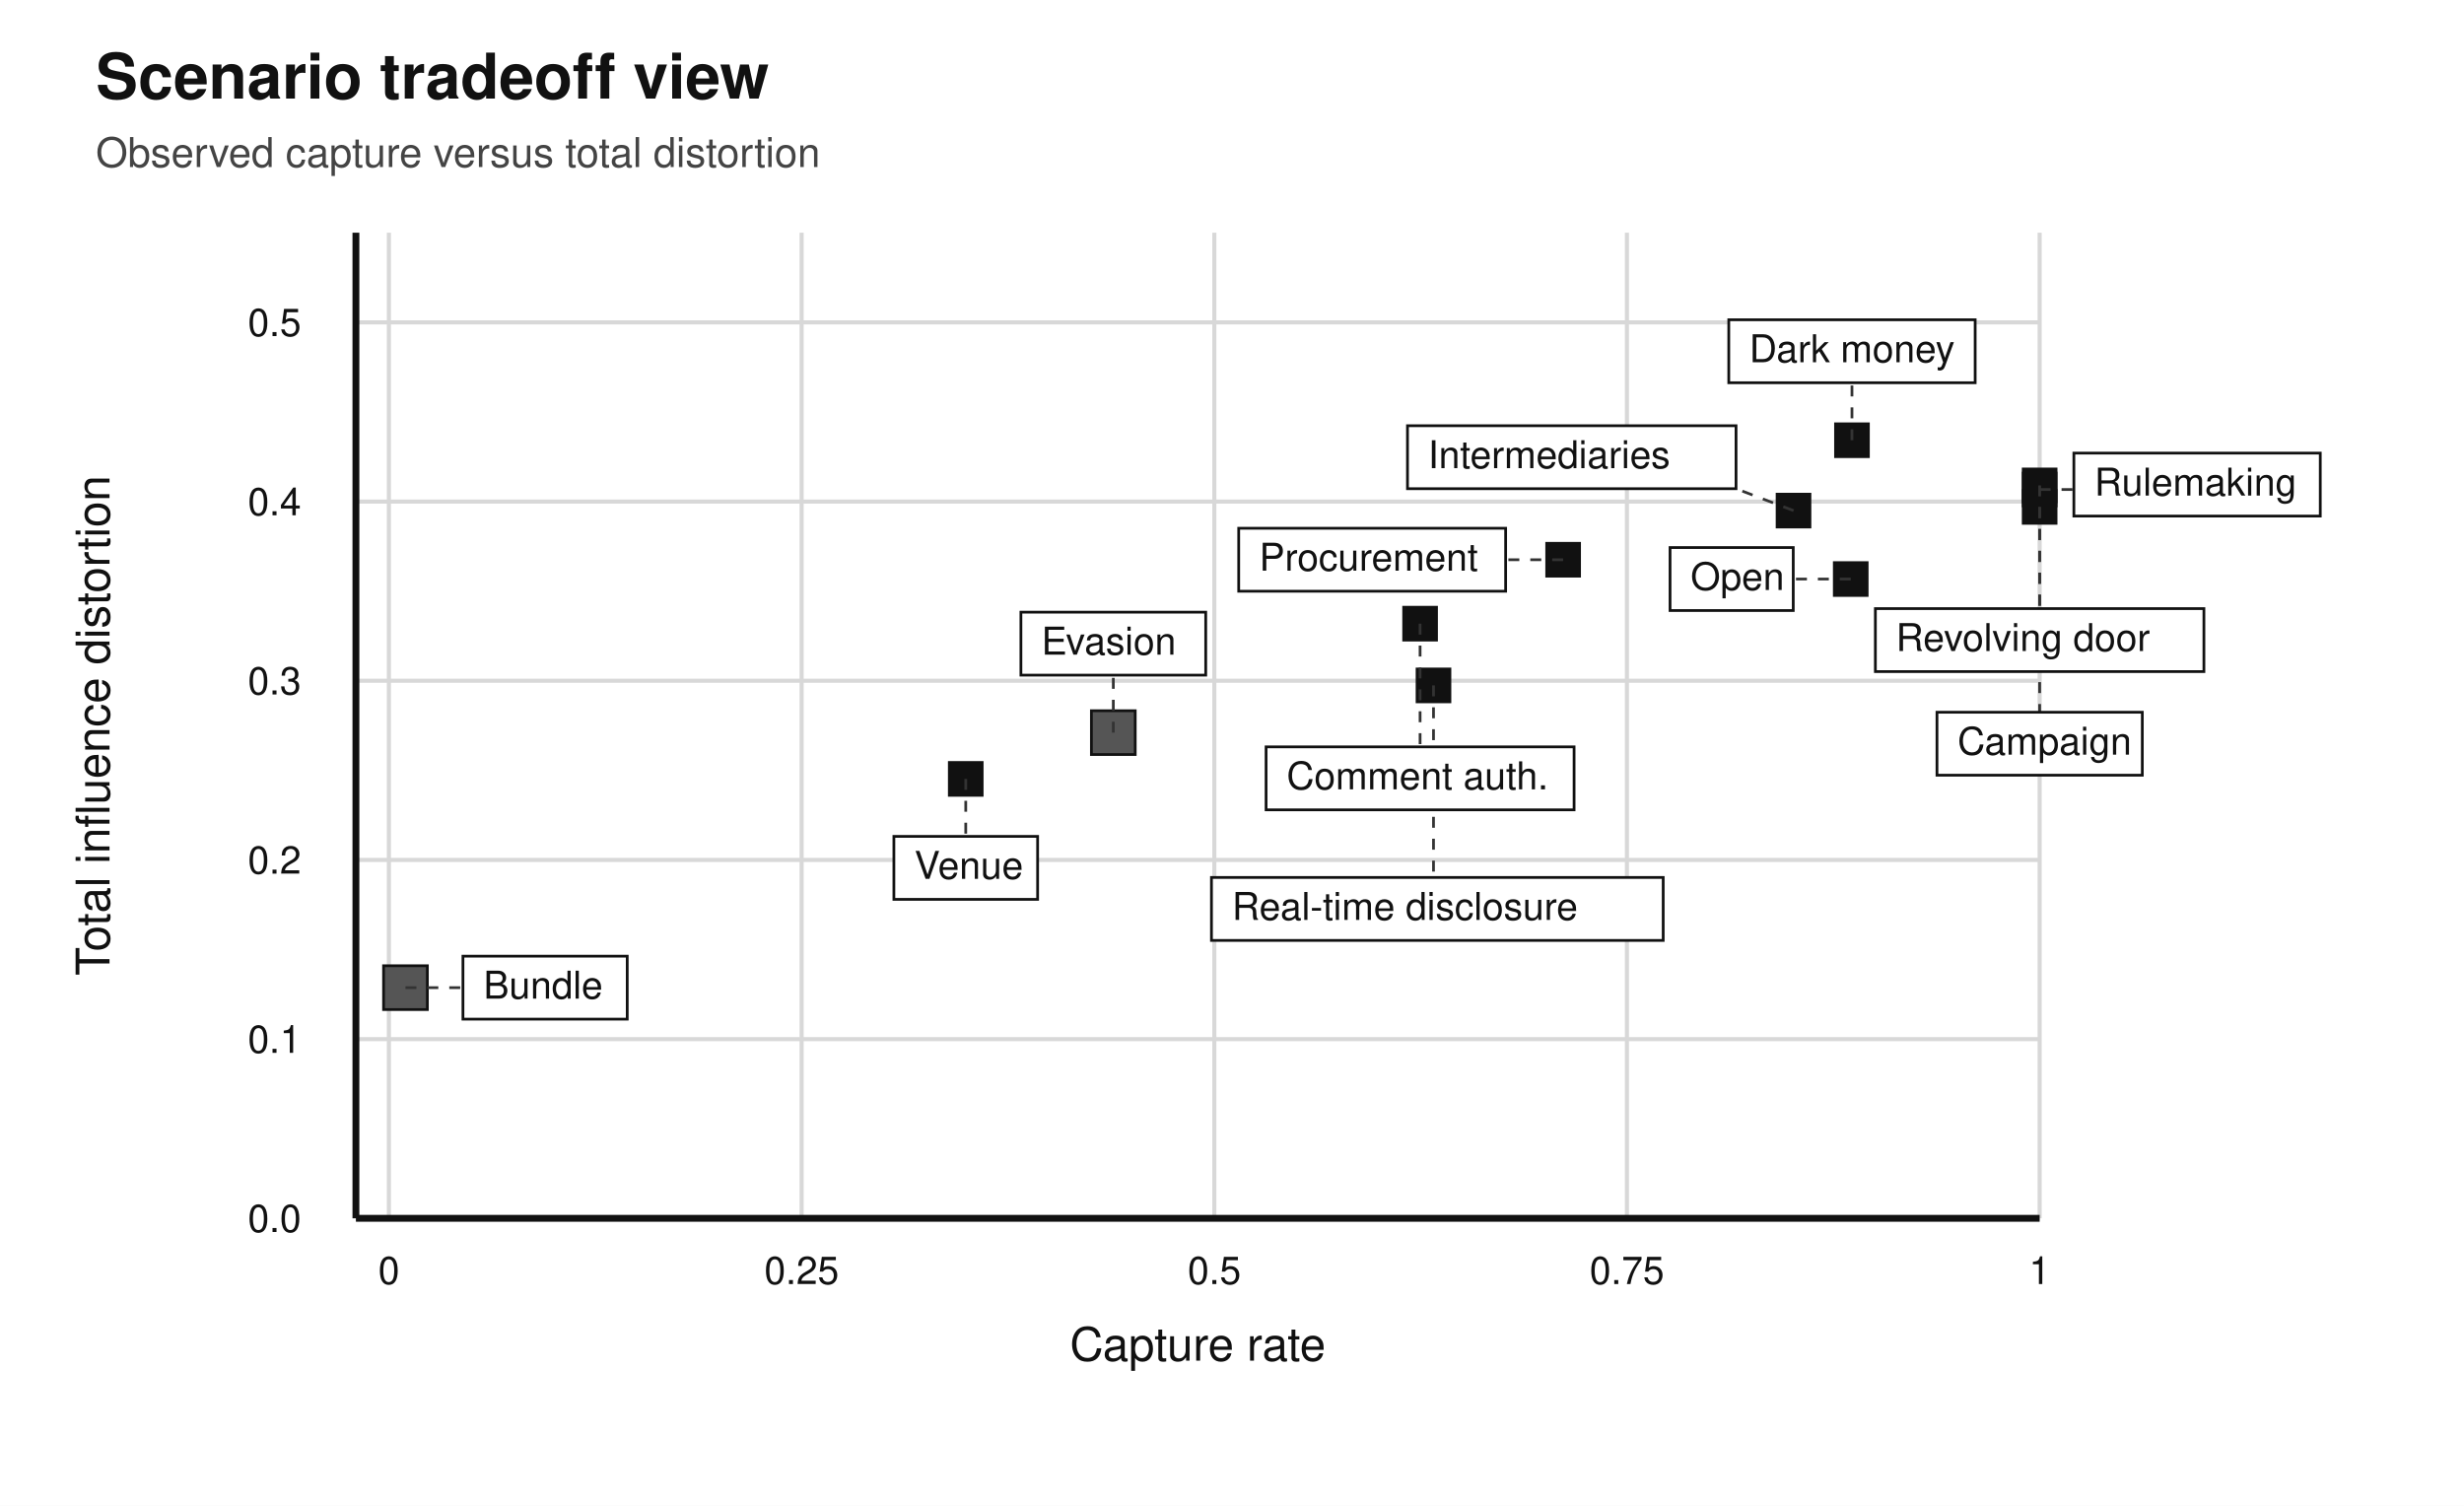
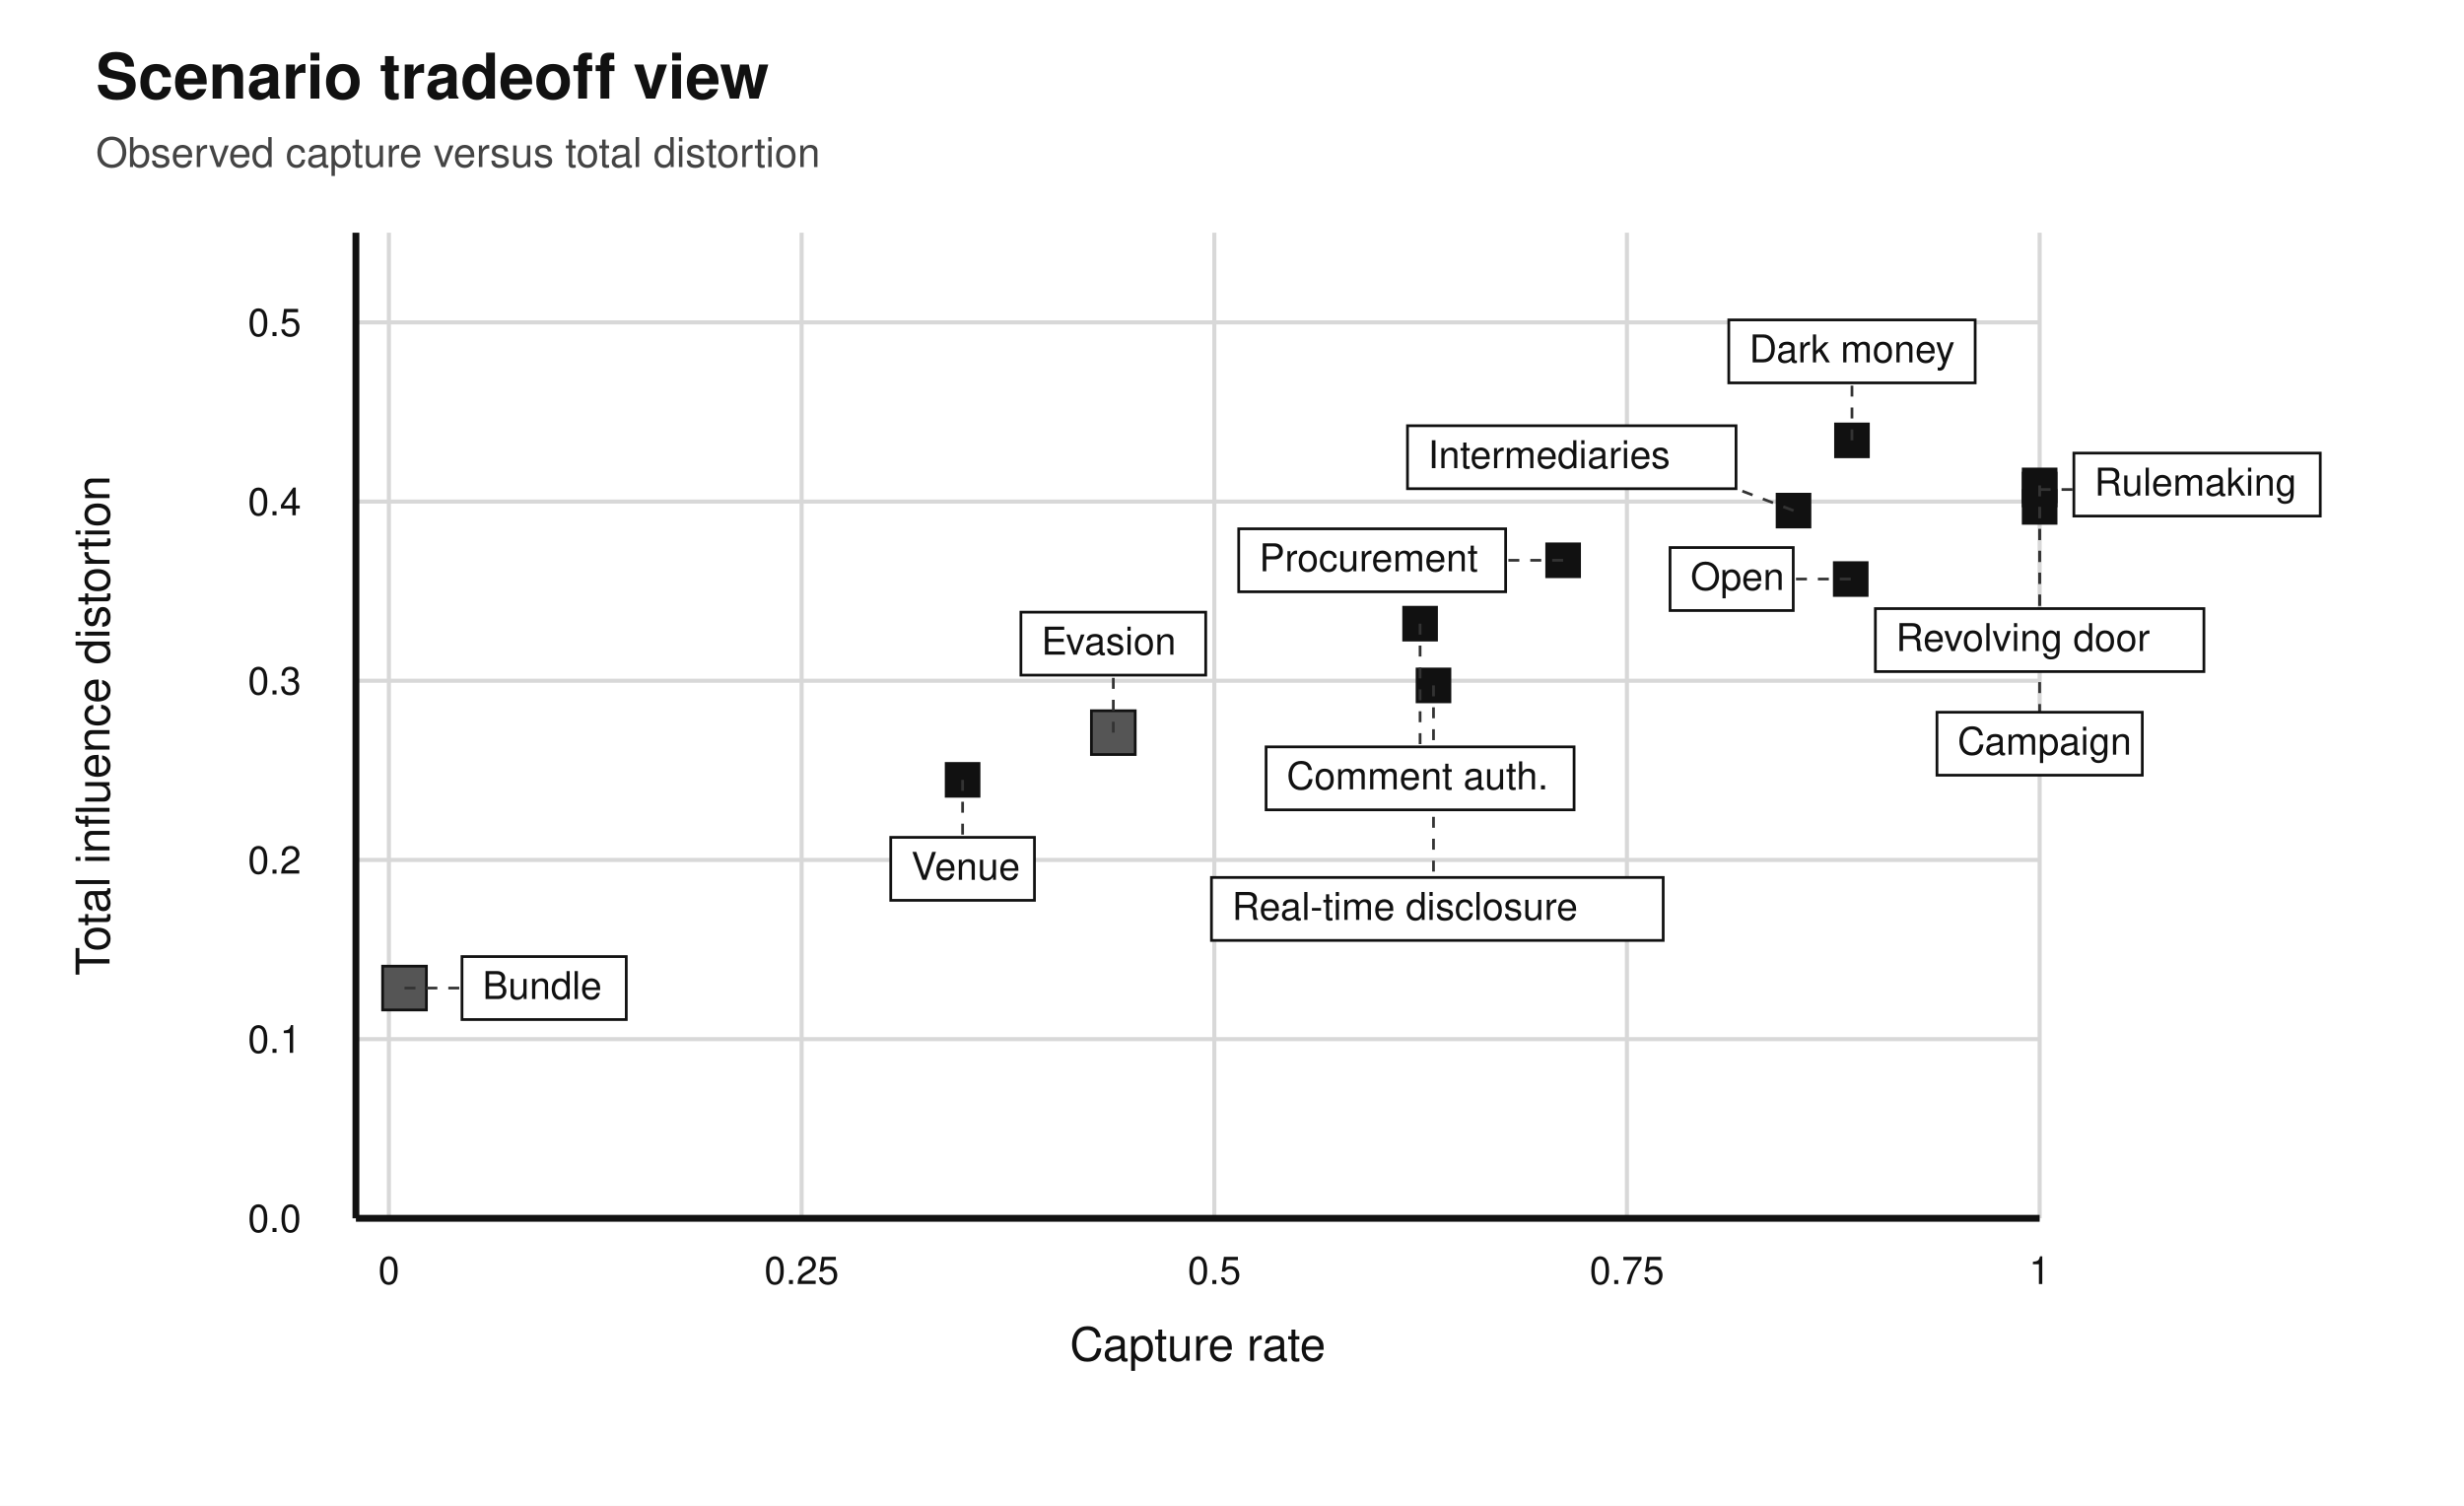
<svg xmlns="http://www.w3.org/2000/svg" width="1800px" height="1100px" viewBox="0 0 1800 1100" role="img">
  <style>
text { font-family: Helvetica, Arial, sans-serif; font-size: 34px; fill: #111; }
.title { font-size: 46px; font-weight: 700; }
.subtitle { font-size: 30px; fill: #444; }
.small, .tick, .label { font-size: 28px; }
.point-number { font-size: 22px; fill: #fff; font-weight: 700; }
.arch-title { font-size: 30px; font-weight: 700; }
.axis { stroke: #111; stroke-width: 5; fill: none; }
.grid { stroke: #d8d8d8; stroke-width: 3; fill: none; }
.segment, .point, .legend-swatch, .arch-box { stroke: #111; stroke-width: 2; }
.warning-zone { stroke: none; }
.label-box { fill: #fff; stroke: #111; stroke-width: 2; }
.leader { stroke: #333; stroke-width: 2; fill: none; stroke-dasharray: 8 8; }
.threshold { stroke: #999; stroke-width: 4; fill: none; stroke-dasharray: 12 12; }
.series-primary { stroke: #111; stroke-width: 8; fill: none; }
.series-secondary { stroke: #777; stroke-width: 8; fill: none; stroke-dasharray: 24 18; }
</style>
  <rect width="100%" height="100%" fill="#fff" />
  <text x="70" y="72" text-anchor="start" class="title">Scenario tradeoff view</text>
  <text x="70" y="122" text-anchor="start" class="subtitle">Observed capture versus total distortion</text>
  <line x1="284.1" y1="170" x2="284.1" y2="890" class="grid" />
  <text x="284.1" y="938" text-anchor="middle" class="tick">0</text>
  <line x1="585.6" y1="170" x2="585.6" y2="890" class="grid" />
  <text x="585.6" y="938" text-anchor="middle" class="tick">0.25</text>
  <line x1="887.1" y1="170" x2="887.1" y2="890" class="grid" />
  <text x="887.1" y="938" text-anchor="middle" class="tick">0.5</text>
  <line x1="1188.5" y1="170" x2="1188.5" y2="890" class="grid" />
  <text x="1188.5" y="938" text-anchor="middle" class="tick">0.75</text>
  <line x1="1490" y1="170" x2="1490" y2="890" class="grid" />
  <text x="1490" y="938" text-anchor="middle" class="tick">1</text>
  <line x1="260" y1="890" x2="1490" y2="890" class="grid" />
  <text x="220" y="900" text-anchor="end" class="tick">0.0</text>
  <line x1="260" y1="759.1" x2="1490" y2="759.1" class="grid" />
  <text x="220" y="769.1" text-anchor="end" class="tick">0.1</text>
  <line x1="260" y1="628.2" x2="1490" y2="628.2" class="grid" />
  <text x="220" y="638.2" text-anchor="end" class="tick">0.2</text>
  <line x1="260" y1="497.3" x2="1490" y2="497.3" class="grid" />
  <text x="220" y="507.3" text-anchor="end" class="tick">0.3</text>
  <line x1="260" y1="366.4" x2="1490" y2="366.4" class="grid" />
  <text x="220" y="376.4" text-anchor="end" class="tick">0.4</text>
  <line x1="260" y1="235.5" x2="1490" y2="235.5" class="grid" />
  <text x="220" y="245.5" text-anchor="end" class="tick">0.5</text>
  <line x1="260" y1="890" x2="1490" y2="890" class="axis" />
  <line x1="260" y1="170" x2="260" y2="890" class="axis" />
  <text x="875" y="994" text-anchor="middle">Capture rate</text>
  <text x="80" y="530" text-anchor="middle" transform="rotate(-90 80 530)">Total influence distortion</text>
  <rect x="1340.0" y="411.0" width="24" height="24" fill="#111111" class="point" />
  <rect x="1478" y="345.6" width="24" height="24" fill="#111111" class="point" />
  <rect x="1478" y="358.3" width="24" height="24" fill="#111111" class="point" />
-   <rect x="1340.9" y="309.6" width="24" height="24" fill="#111111" class="point" />
+   <rect x="1340.9" y="309.7" width="24" height="24" fill="#111111" class="point" />
  <rect x="1478" y="342.6" width="24" height="24" fill="#111111" class="point" />
  <rect x="1298.2" y="361.0" width="24" height="24" fill="#111111" class="point" />
  <rect x="1035.2" y="488.7" width="24" height="24" fill="#111111" class="point" />
  <rect x="1025.4" y="443.6" width="24" height="24" fill="#111111" class="point" />
-   <rect x="1129.9" y="396.9" width="24" height="24" fill="#111111" class="point" />
-   <rect x="693.5" y="557.0" width="24" height="24" fill="#111111" class="point" />
-   <rect x="280.2" y="705.5" width="32" height="32" fill="#555555" class="point" />
+   <rect x="1129.9" y="397.3" width="24" height="24" fill="#111111" class="point" />
+   <rect x="691.2" y="557.7" width="24" height="24" fill="#111111" class="point" />
+   <rect x="279.5" y="705.8" width="32" height="32" fill="#555555" class="point" />
  <rect x="797.3" y="519.2" width="32" height="32" fill="#555555" class="point" />
-   <line x1="1352.9" y1="321.6" x2="1352.9" y2="279.6" class="leader" />
+   <line x1="1352.9" y1="321.7" x2="1352.9" y2="279.7" class="leader" />
  <line x1="1490" y1="354.6" x2="1490" y2="444.6" class="leader" />
  <line x1="1490" y1="357.6" x2="1515" y2="357.6" class="leader" />
  <line x1="1490" y1="370.3" x2="1490" y2="520.3" class="leader" />
  <line x1="1310.2" y1="373.0" x2="1268.2" y2="357.0" class="leader" />
-   <line x1="1141.9" y1="408.9" x2="1099.9" y2="408.9" class="leader" />
+   <line x1="1141.9" y1="409.3" x2="1099.9" y2="409.3" class="leader" />
  <line x1="1352.0" y1="423.0" x2="1310.0" y2="423.0" class="leader" />
  <line x1="1037.4" y1="455.6" x2="1037.4" y2="545.6" class="leader" />
  <line x1="1047.2" y1="500.7" x2="1047.2" y2="641" class="leader" />
  <line x1="813.3" y1="535.2" x2="813.3" y2="493.2" class="leader" />
-   <line x1="705.5" y1="569.0" x2="705.5" y2="611.0" class="leader" />
-   <line x1="296.2" y1="721.5" x2="338.2" y2="721.5" class="leader" />
-   <rect x="1262.9" y="233.6" width="180" height="46" fill="#ffffff" class="label-box" />
-   <text x="1277.9" y="264.6" text-anchor="start" class="label">Dark money</text>
+   <line x1="703.2" y1="569.7" x2="703.2" y2="611.7" class="leader" />
+   <line x1="295.5" y1="721.8" x2="337.5" y2="721.8" class="leader" />
+   <rect x="1262.9" y="233.7" width="180" height="46" fill="#ffffff" class="label-box" />
+   <text x="1277.9" y="264.7" text-anchor="start" class="label">Dark money</text>
  <rect x="1370" y="444.6" width="240" height="46" fill="#ffffff" class="label-box" />
  <text x="1385" y="475.6" text-anchor="start" class="label">Revolving door</text>
  <rect x="1515" y="331" width="180" height="46" fill="#ffffff" class="label-box" />
  <text x="1530" y="362" text-anchor="start" class="label">Rulemaking</text>
  <rect x="1415" y="520.3" width="150" height="46" fill="#ffffff" class="label-box" />
  <text x="1430" y="551.3" text-anchor="start" class="label">Campaign</text>
  <rect x="1028.2" y="311.0" width="240" height="46" fill="#ffffff" class="label-box" />
  <text x="1043.2" y="342.0" text-anchor="start" class="label">Intermediaries</text>
-   <rect x="904.9" y="385.9" width="195" height="46" fill="#ffffff" class="label-box" />
-   <text x="919.9" y="416.9" text-anchor="start" class="label">Procurement</text>
+   <rect x="904.9" y="386.3" width="195" height="46" fill="#ffffff" class="label-box" />
+   <text x="919.9" y="417.3" text-anchor="start" class="label">Procurement</text>
  <rect x="1220.0" y="400.0" width="90" height="46" fill="#ffffff" class="label-box" />
  <text x="1235.0" y="431.0" text-anchor="start" class="label">Open</text>
  <rect x="924.9" y="545.6" width="225" height="46" fill="#ffffff" class="label-box" />
  <text x="939.9" y="576.6" text-anchor="start" class="label">Comment auth.</text>
  <rect x="885" y="641" width="330" height="46" fill="#ffffff" class="label-box" />
  <text x="900" y="672" text-anchor="start" class="label">Real-time disclosure</text>
  <rect x="745.8" y="447.2" width="135" height="46" fill="#ffffff" class="label-box" />
  <text x="760.8" y="478.2" text-anchor="start" class="label">Evasion</text>
-   <rect x="653.0" y="611.0" width="105" height="46" fill="#ffffff" class="label-box" />
-   <text x="668.0" y="642.0" text-anchor="start" class="label">Venue</text>
-   <rect x="338.2" y="698.5" width="120" height="46" fill="#ffffff" class="label-box" />
-   <text x="353.2" y="729.5" text-anchor="start" class="label">Bundle</text>
+   <rect x="650.7" y="611.7" width="105" height="46" fill="#ffffff" class="label-box" />
+   <text x="665.7" y="642.7" text-anchor="start" class="label">Venue</text>
+   <rect x="337.5" y="698.8" width="120" height="46" fill="#ffffff" class="label-box" />
+   <text x="352.5" y="729.8" text-anchor="start" class="label">Bundle</text>
</svg>
